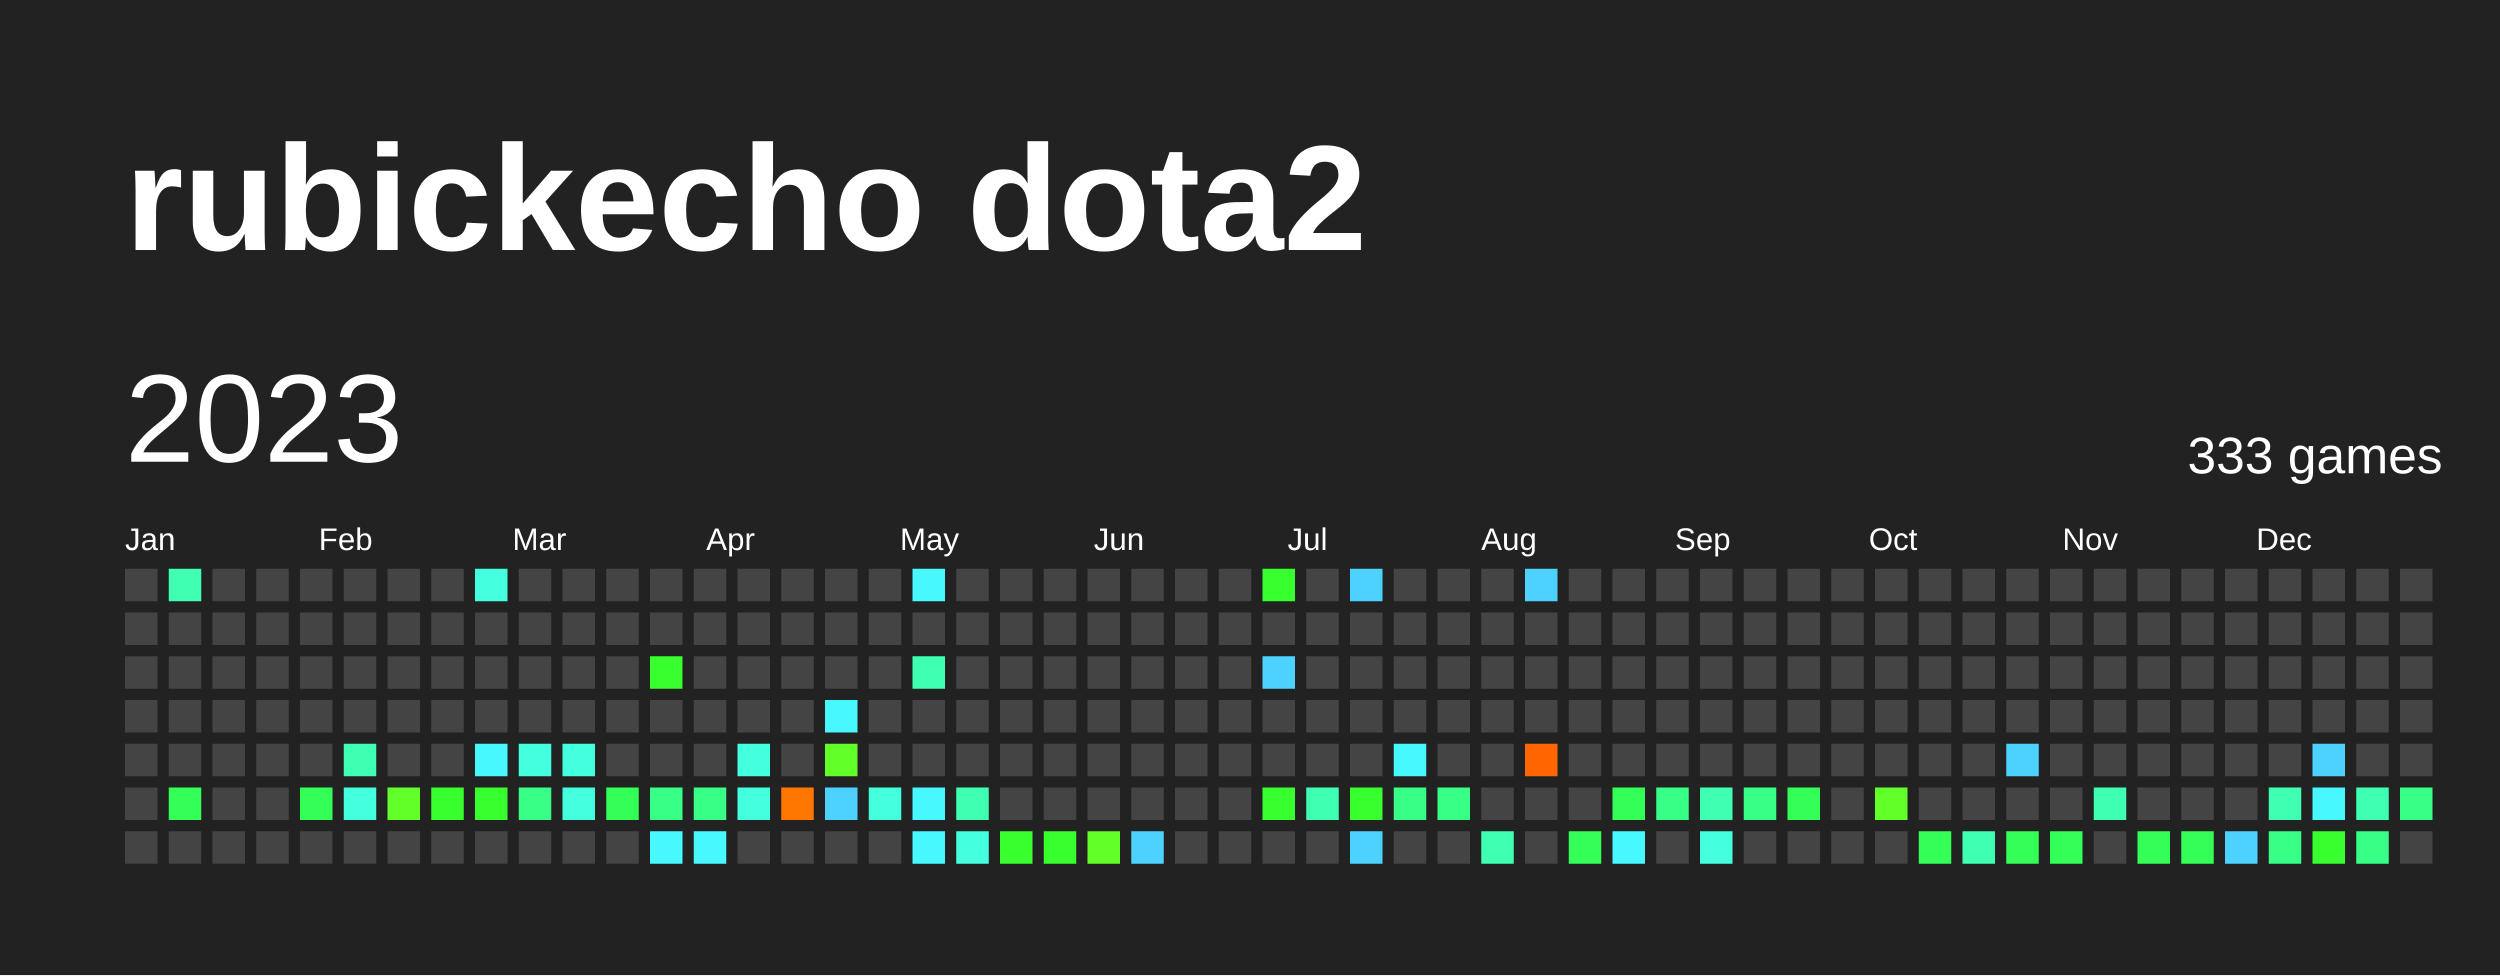
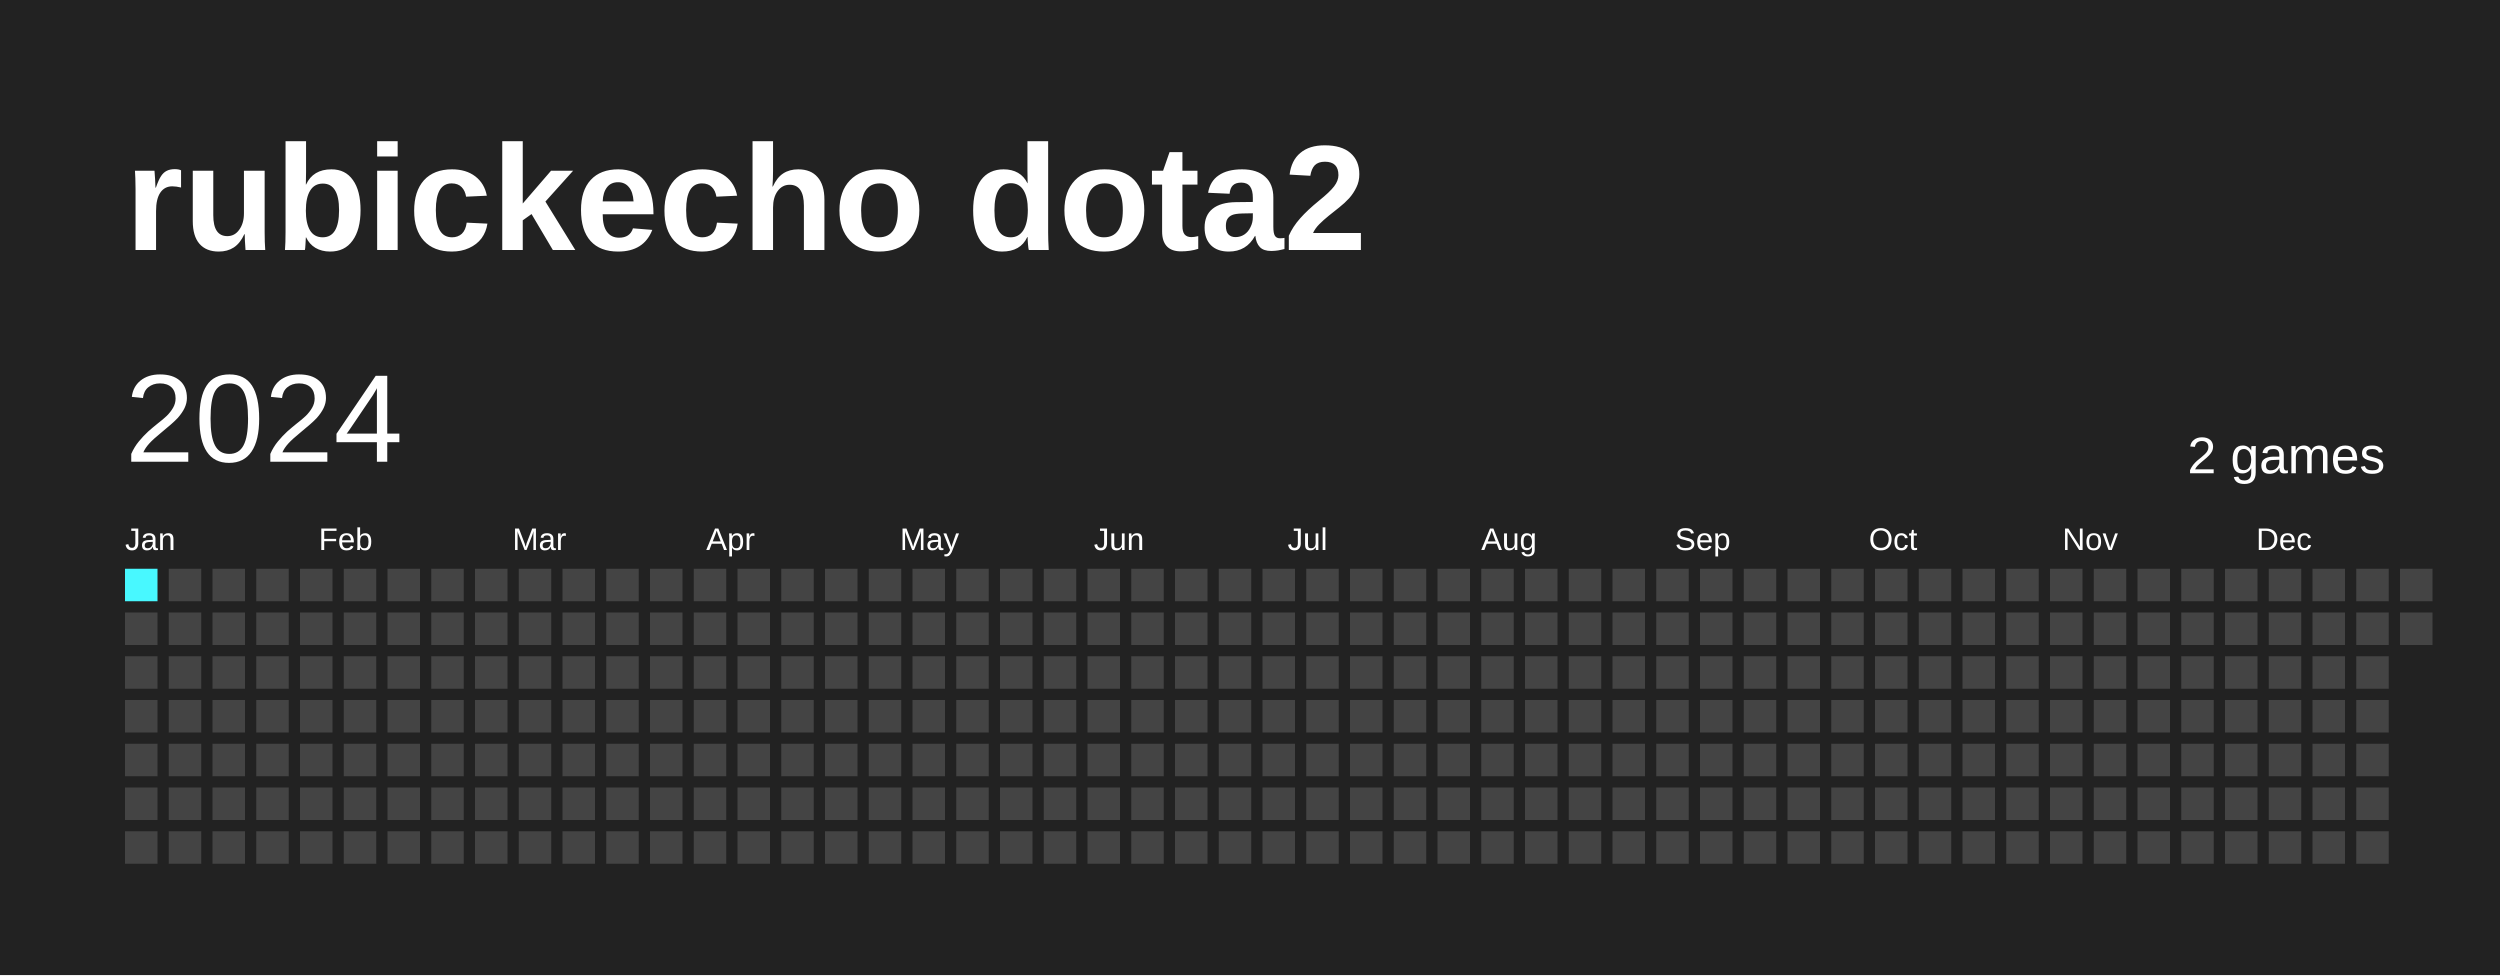
<svg xmlns="http://www.w3.org/2000/svg" baseProfile="full" height="78mm" version="1.1" viewBox="0,0,200,78" width="200mm">
  <defs />
  <rect fill="#222222" height="78" width="200" x="0" y="0" />
  <text fill="#FFFFFF" style="font-size:12px; font-family:Arial; font-weight:bold;" x="10" y="20">rubickecho dota2</text>
-   <text dominant-baseline="hanging" fill="#FFFFFF" style="font-size:10.0px; font-family:Arial;" x="10" y="30">2023</text>
-   <text dominant-baseline="hanging" fill="#FFFFFF" style="font-size:4.125px; font-family:Arial;" x="175" y="35">333 games</text>
+   <text dominant-baseline="hanging" fill="#FFFFFF" style="font-size:10.0px; font-family:Arial;" x="10" y="30">2024</text>
+   <text dominant-baseline="hanging" fill="#FFFFFF" style="font-size:4.125px; font-family:Arial;" x="175" y="35">2 games</text>
  <text fill="#FFFFFF" style="font-size:2.5px; font-family:Arial" x="10.0" y="44">Jan</text>
  <text fill="#FFFFFF" style="font-size:2.5px; font-family:Arial" x="25.5" y="44">Feb</text>
  <text fill="#FFFFFF" style="font-size:2.5px; font-family:Arial" x="41.0" y="44">Mar</text>
  <text fill="#FFFFFF" style="font-size:2.5px; font-family:Arial" x="56.5" y="44">Apr</text>
  <text fill="#FFFFFF" style="font-size:2.5px; font-family:Arial" x="72.0" y="44">May</text>
  <text fill="#FFFFFF" style="font-size:2.5px; font-family:Arial" x="87.5" y="44">Jun</text>
  <text fill="#FFFFFF" style="font-size:2.5px; font-family:Arial" x="103.0" y="44">Jul</text>
  <text fill="#FFFFFF" style="font-size:2.5px; font-family:Arial" x="118.5" y="44">Aug</text>
  <text fill="#FFFFFF" style="font-size:2.5px; font-family:Arial" x="134.0" y="44">Sep</text>
  <text fill="#FFFFFF" style="font-size:2.5px; font-family:Arial" x="149.5" y="44">Oct</text>
  <text fill="#FFFFFF" style="font-size:2.5px; font-family:Arial" x="165.0" y="44">Nov</text>
  <text fill="#FFFFFF" style="font-size:2.5px; font-family:Arial" x="180.5" y="44">Dec</text>
-   <rect fill="#444444" height="2.6" width="2.6" x="10.0" y="45.5" />
+   <rect fill="#48f8ff" height="2.6" width="2.6" x="10.0" y="45.5" />
  <rect fill="#444444" height="2.6" width="2.6" x="10.0" y="49.0" />
  <rect fill="#444444" height="2.6" width="2.6" x="10.0" y="52.5" />
  <rect fill="#444444" height="2.6" width="2.6" x="10.0" y="56.0" />
  <rect fill="#444444" height="2.6" width="2.6" x="10.0" y="59.5" />
  <rect fill="#444444" height="2.6" width="2.6" x="10.0" y="63.0" />
  <rect fill="#444444" height="2.6" width="2.6" x="10.0" y="66.5" />
-   <rect fill="#3effb2" height="2.6" width="2.6" x="13.5" y="45.5" />
+   <rect fill="#444444" height="2.6" width="2.6" x="13.5" y="45.5" />
  <rect fill="#444444" height="2.6" width="2.6" x="13.5" y="49.0" />
  <rect fill="#444444" height="2.6" width="2.6" x="13.5" y="52.5" />
  <rect fill="#444444" height="2.6" width="2.6" x="13.5" y="56.0" />
  <rect fill="#444444" height="2.6" width="2.6" x="13.5" y="59.5" />
-   <rect fill="#33ff56" height="2.6" width="2.6" x="13.5" y="63.0" />
+   <rect fill="#444444" height="2.6" width="2.6" x="13.5" y="63.0" />
  <rect fill="#444444" height="2.6" width="2.6" x="13.5" y="66.5" />
  <rect fill="#444444" height="2.6" width="2.6" x="17.0" y="45.5" />
  <rect fill="#444444" height="2.6" width="2.6" x="17.0" y="49.0" />
  <rect fill="#444444" height="2.6" width="2.6" x="17.0" y="52.5" />
  <rect fill="#444444" height="2.6" width="2.6" x="17.0" y="56.0" />
  <rect fill="#444444" height="2.6" width="2.6" x="17.0" y="59.5" />
  <rect fill="#444444" height="2.6" width="2.6" x="17.0" y="63.0" />
  <rect fill="#444444" height="2.6" width="2.6" x="17.0" y="66.5" />
  <rect fill="#444444" height="2.6" width="2.6" x="20.5" y="45.5" />
  <rect fill="#444444" height="2.6" width="2.6" x="20.5" y="49.0" />
  <rect fill="#444444" height="2.6" width="2.6" x="20.5" y="52.5" />
  <rect fill="#444444" height="2.6" width="2.6" x="20.5" y="56.0" />
  <rect fill="#444444" height="2.6" width="2.6" x="20.5" y="59.5" />
  <rect fill="#444444" height="2.6" width="2.6" x="20.5" y="63.0" />
  <rect fill="#444444" height="2.6" width="2.6" x="20.5" y="66.5" />
  <rect fill="#444444" height="2.6" width="2.6" x="24.0" y="45.5" />
  <rect fill="#444444" height="2.6" width="2.6" x="24.0" y="49.0" />
  <rect fill="#444444" height="2.6" width="2.6" x="24.0" y="52.5" />
  <rect fill="#444444" height="2.6" width="2.6" x="24.0" y="56.0" />
  <rect fill="#444444" height="2.6" width="2.6" x="24.0" y="59.5" />
-   <rect fill="#33ff56" height="2.6" width="2.6" x="24.0" y="63.0" />
+   <rect fill="#444444" height="2.6" width="2.6" x="24.0" y="63.0" />
  <rect fill="#444444" height="2.6" width="2.6" x="24.0" y="66.5" />
  <rect fill="#444444" height="2.6" width="2.6" x="27.5" y="45.5" />
  <rect fill="#444444" height="2.6" width="2.6" x="27.5" y="49.0" />
  <rect fill="#444444" height="2.6" width="2.6" x="27.5" y="52.5" />
  <rect fill="#444444" height="2.6" width="2.6" x="27.5" y="56.0" />
-   <rect fill="#3effb2" height="2.6" width="2.6" x="27.5" y="59.5" />
-   <rect fill="#43ffdd" height="2.6" width="2.6" x="27.5" y="63.0" />
+   <rect fill="#444444" height="2.6" width="2.6" x="27.5" y="59.5" />
+   <rect fill="#444444" height="2.6" width="2.6" x="27.5" y="63.0" />
  <rect fill="#444444" height="2.6" width="2.6" x="27.5" y="66.5" />
  <rect fill="#444444" height="2.6" width="2.6" x="31.0" y="45.5" />
  <rect fill="#444444" height="2.6" width="2.6" x="31.0" y="49.0" />
  <rect fill="#444444" height="2.6" width="2.6" x="31.0" y="52.5" />
  <rect fill="#444444" height="2.6" width="2.6" x="31.0" y="56.0" />
  <rect fill="#444444" height="2.6" width="2.6" x="31.0" y="59.5" />
-   <rect fill="#62ff29" height="2.6" width="2.6" x="31.0" y="63.0" />
+   <rect fill="#444444" height="2.6" width="2.6" x="31.0" y="63.0" />
  <rect fill="#444444" height="2.6" width="2.6" x="31.0" y="66.5" />
  <rect fill="#444444" height="2.6" width="2.6" x="34.5" y="45.5" />
  <rect fill="#444444" height="2.6" width="2.6" x="34.5" y="49.0" />
  <rect fill="#444444" height="2.6" width="2.6" x="34.5" y="52.5" />
  <rect fill="#444444" height="2.6" width="2.6" x="34.5" y="56.0" />
  <rect fill="#444444" height="2.6" width="2.6" x="34.5" y="59.5" />
-   <rect fill="#38ff2e" height="2.6" width="2.6" x="34.5" y="63.0" />
+   <rect fill="#444444" height="2.6" width="2.6" x="34.5" y="63.0" />
  <rect fill="#444444" height="2.6" width="2.6" x="34.5" y="66.5" />
-   <rect fill="#43ffdd" height="2.6" width="2.6" x="38.0" y="45.5" />
+   <rect fill="#444444" height="2.6" width="2.6" x="38.0" y="45.5" />
  <rect fill="#444444" height="2.6" width="2.6" x="38.0" y="49.0" />
  <rect fill="#444444" height="2.6" width="2.6" x="38.0" y="52.5" />
  <rect fill="#444444" height="2.6" width="2.6" x="38.0" y="56.0" />
-   <rect fill="#48f8ff" height="2.6" width="2.6" x="38.0" y="59.5" />
-   <rect fill="#38ff2e" height="2.6" width="2.6" x="38.0" y="63.0" />
+   <rect fill="#444444" height="2.6" width="2.6" x="38.0" y="59.5" />
+   <rect fill="#444444" height="2.6" width="2.6" x="38.0" y="63.0" />
  <rect fill="#444444" height="2.6" width="2.6" x="38.0" y="66.5" />
  <rect fill="#444444" height="2.6" width="2.6" x="41.5" y="45.5" />
  <rect fill="#444444" height="2.6" width="2.6" x="41.5" y="49.0" />
  <rect fill="#444444" height="2.6" width="2.6" x="41.5" y="52.5" />
  <rect fill="#444444" height="2.6" width="2.6" x="41.5" y="56.0" />
-   <rect fill="#43ffdd" height="2.6" width="2.6" x="41.5" y="59.5" />
-   <rect fill="#38ff85" height="2.6" width="2.6" x="41.5" y="63.0" />
+   <rect fill="#444444" height="2.6" width="2.6" x="41.5" y="59.5" />
+   <rect fill="#444444" height="2.6" width="2.6" x="41.5" y="63.0" />
  <rect fill="#444444" height="2.6" width="2.6" x="41.5" y="66.5" />
  <rect fill="#444444" height="2.6" width="2.6" x="45.0" y="45.5" />
  <rect fill="#444444" height="2.6" width="2.6" x="45.0" y="49.0" />
  <rect fill="#444444" height="2.6" width="2.6" x="45.0" y="52.5" />
  <rect fill="#444444" height="2.6" width="2.6" x="45.0" y="56.0" />
-   <rect fill="#43ffdd" height="2.6" width="2.6" x="45.0" y="59.5" />
-   <rect fill="#43ffdd" height="2.6" width="2.6" x="45.0" y="63.0" />
+   <rect fill="#444444" height="2.6" width="2.6" x="45.0" y="59.5" />
+   <rect fill="#444444" height="2.6" width="2.6" x="45.0" y="63.0" />
  <rect fill="#444444" height="2.6" width="2.6" x="45.0" y="66.5" />
  <rect fill="#444444" height="2.6" width="2.6" x="48.5" y="45.5" />
  <rect fill="#444444" height="2.6" width="2.6" x="48.5" y="49.0" />
  <rect fill="#444444" height="2.6" width="2.6" x="48.5" y="52.5" />
  <rect fill="#444444" height="2.6" width="2.6" x="48.5" y="56.0" />
  <rect fill="#444444" height="2.6" width="2.6" x="48.5" y="59.5" />
-   <rect fill="#33ff56" height="2.6" width="2.6" x="48.5" y="63.0" />
+   <rect fill="#444444" height="2.6" width="2.6" x="48.5" y="63.0" />
  <rect fill="#444444" height="2.6" width="2.6" x="48.5" y="66.5" />
  <rect fill="#444444" height="2.6" width="2.6" x="52.0" y="45.5" />
  <rect fill="#444444" height="2.6" width="2.6" x="52.0" y="49.0" />
-   <rect fill="#38ff2e" height="2.6" width="2.6" x="52.0" y="52.5" />
+   <rect fill="#444444" height="2.6" width="2.6" x="52.0" y="52.5" />
  <rect fill="#444444" height="2.6" width="2.6" x="52.0" y="56.0" />
  <rect fill="#444444" height="2.6" width="2.6" x="52.0" y="59.5" />
-   <rect fill="#38ff85" height="2.6" width="2.6" x="52.0" y="63.0" />
-   <rect fill="#48f8ff" height="2.6" width="2.6" x="52.0" y="66.5" />
+   <rect fill="#444444" height="2.6" width="2.6" x="52.0" y="63.0" />
+   <rect fill="#444444" height="2.6" width="2.6" x="52.0" y="66.5" />
  <rect fill="#444444" height="2.6" width="2.6" x="55.5" y="45.5" />
  <rect fill="#444444" height="2.6" width="2.6" x="55.5" y="49.0" />
  <rect fill="#444444" height="2.6" width="2.6" x="55.5" y="52.5" />
  <rect fill="#444444" height="2.6" width="2.6" x="55.5" y="56.0" />
  <rect fill="#444444" height="2.6" width="2.6" x="55.5" y="59.5" />
-   <rect fill="#38ff85" height="2.6" width="2.6" x="55.5" y="63.0" />
-   <rect fill="#48f8ff" height="2.6" width="2.6" x="55.5" y="66.5" />
+   <rect fill="#444444" height="2.6" width="2.6" x="55.5" y="63.0" />
+   <rect fill="#444444" height="2.6" width="2.6" x="55.5" y="66.5" />
  <rect fill="#444444" height="2.6" width="2.6" x="59.0" y="45.5" />
  <rect fill="#444444" height="2.6" width="2.6" x="59.0" y="49.0" />
  <rect fill="#444444" height="2.6" width="2.6" x="59.0" y="52.5" />
  <rect fill="#444444" height="2.6" width="2.6" x="59.0" y="56.0" />
-   <rect fill="#43ffdd" height="2.6" width="2.6" x="59.0" y="59.5" />
-   <rect fill="#43ffdd" height="2.6" width="2.6" x="59.0" y="63.0" />
+   <rect fill="#444444" height="2.6" width="2.6" x="59.0" y="59.5" />
+   <rect fill="#444444" height="2.6" width="2.6" x="59.0" y="63.0" />
  <rect fill="#444444" height="2.6" width="2.6" x="59.0" y="66.5" />
  <rect fill="#444444" height="2.6" width="2.6" x="62.5" y="45.5" />
  <rect fill="#444444" height="2.6" width="2.6" x="62.5" y="49.0" />
  <rect fill="#444444" height="2.6" width="2.6" x="62.5" y="52.5" />
  <rect fill="#444444" height="2.6" width="2.6" x="62.5" y="56.0" />
  <rect fill="#444444" height="2.6" width="2.6" x="62.5" y="59.5" />
-   <rect fill="#ff7700" height="2.6" width="2.6" x="62.5" y="63.0" />
+   <rect fill="#444444" height="2.6" width="2.6" x="62.5" y="63.0" />
  <rect fill="#444444" height="2.6" width="2.6" x="62.5" y="66.5" />
  <rect fill="#444444" height="2.6" width="2.6" x="66.0" y="45.5" />
  <rect fill="#444444" height="2.6" width="2.6" x="66.0" y="49.0" />
  <rect fill="#444444" height="2.6" width="2.6" x="66.0" y="52.5" />
-   <rect fill="#48f8ff" height="2.6" width="2.6" x="66.0" y="56.0" />
-   <rect fill="#62ff29" height="2.6" width="2.6" x="66.0" y="59.5" />
-   <rect fill="#4dd2ff" height="2.6" width="2.6" x="66.0" y="63.0" />
+   <rect fill="#444444" height="2.6" width="2.6" x="66.0" y="56.0" />
+   <rect fill="#444444" height="2.6" width="2.6" x="66.0" y="59.5" />
+   <rect fill="#444444" height="2.6" width="2.6" x="66.0" y="63.0" />
  <rect fill="#444444" height="2.6" width="2.6" x="66.0" y="66.5" />
  <rect fill="#444444" height="2.6" width="2.6" x="69.5" y="45.5" />
  <rect fill="#444444" height="2.6" width="2.6" x="69.5" y="49.0" />
  <rect fill="#444444" height="2.6" width="2.6" x="69.5" y="52.5" />
  <rect fill="#444444" height="2.6" width="2.6" x="69.5" y="56.0" />
  <rect fill="#444444" height="2.6" width="2.6" x="69.5" y="59.5" />
-   <rect fill="#43ffdd" height="2.6" width="2.6" x="69.5" y="63.0" />
+   <rect fill="#444444" height="2.6" width="2.6" x="69.5" y="63.0" />
  <rect fill="#444444" height="2.6" width="2.6" x="69.5" y="66.5" />
-   <rect fill="#48f8ff" height="2.6" width="2.6" x="73.0" y="45.5" />
+   <rect fill="#444444" height="2.6" width="2.6" x="73.0" y="45.5" />
  <rect fill="#444444" height="2.6" width="2.6" x="73.0" y="49.0" />
-   <rect fill="#3effb2" height="2.6" width="2.6" x="73.0" y="52.5" />
+   <rect fill="#444444" height="2.6" width="2.6" x="73.0" y="52.5" />
  <rect fill="#444444" height="2.6" width="2.6" x="73.0" y="56.0" />
  <rect fill="#444444" height="2.6" width="2.6" x="73.0" y="59.5" />
-   <rect fill="#48f8ff" height="2.6" width="2.6" x="73.0" y="63.0" />
-   <rect fill="#48f8ff" height="2.6" width="2.6" x="73.0" y="66.5" />
+   <rect fill="#444444" height="2.6" width="2.6" x="73.0" y="63.0" />
+   <rect fill="#444444" height="2.6" width="2.6" x="73.0" y="66.5" />
  <rect fill="#444444" height="2.6" width="2.6" x="76.5" y="45.5" />
  <rect fill="#444444" height="2.6" width="2.6" x="76.5" y="49.0" />
  <rect fill="#444444" height="2.6" width="2.6" x="76.5" y="52.5" />
  <rect fill="#444444" height="2.6" width="2.6" x="76.5" y="56.0" />
  <rect fill="#444444" height="2.6" width="2.6" x="76.5" y="59.5" />
-   <rect fill="#3effb2" height="2.6" width="2.6" x="76.5" y="63.0" />
-   <rect fill="#43ffdd" height="2.6" width="2.6" x="76.5" y="66.5" />
+   <rect fill="#444444" height="2.6" width="2.6" x="76.5" y="63.0" />
+   <rect fill="#444444" height="2.6" width="2.6" x="76.5" y="66.5" />
  <rect fill="#444444" height="2.6" width="2.6" x="80.0" y="45.5" />
  <rect fill="#444444" height="2.6" width="2.6" x="80.0" y="49.0" />
  <rect fill="#444444" height="2.6" width="2.6" x="80.0" y="52.5" />
  <rect fill="#444444" height="2.6" width="2.6" x="80.0" y="56.0" />
  <rect fill="#444444" height="2.6" width="2.6" x="80.0" y="59.5" />
  <rect fill="#444444" height="2.6" width="2.6" x="80.0" y="63.0" />
-   <rect fill="#38ff2e" height="2.6" width="2.6" x="80.0" y="66.5" />
+   <rect fill="#444444" height="2.6" width="2.6" x="80.0" y="66.5" />
  <rect fill="#444444" height="2.6" width="2.6" x="83.5" y="45.5" />
  <rect fill="#444444" height="2.6" width="2.6" x="83.5" y="49.0" />
  <rect fill="#444444" height="2.6" width="2.6" x="83.5" y="52.5" />
  <rect fill="#444444" height="2.6" width="2.6" x="83.5" y="56.0" />
  <rect fill="#444444" height="2.6" width="2.6" x="83.5" y="59.5" />
  <rect fill="#444444" height="2.6" width="2.6" x="83.5" y="63.0" />
-   <rect fill="#38ff2e" height="2.6" width="2.6" x="83.5" y="66.5" />
+   <rect fill="#444444" height="2.6" width="2.6" x="83.5" y="66.5" />
  <rect fill="#444444" height="2.6" width="2.6" x="87.0" y="45.5" />
  <rect fill="#444444" height="2.6" width="2.6" x="87.0" y="49.0" />
  <rect fill="#444444" height="2.6" width="2.6" x="87.0" y="52.5" />
  <rect fill="#444444" height="2.6" width="2.6" x="87.0" y="56.0" />
  <rect fill="#444444" height="2.6" width="2.6" x="87.0" y="59.5" />
  <rect fill="#444444" height="2.6" width="2.6" x="87.0" y="63.0" />
-   <rect fill="#62ff29" height="2.6" width="2.6" x="87.0" y="66.5" />
+   <rect fill="#444444" height="2.6" width="2.6" x="87.0" y="66.5" />
  <rect fill="#444444" height="2.6" width="2.6" x="90.5" y="45.5" />
  <rect fill="#444444" height="2.6" width="2.6" x="90.5" y="49.0" />
  <rect fill="#444444" height="2.6" width="2.6" x="90.5" y="52.5" />
  <rect fill="#444444" height="2.6" width="2.6" x="90.5" y="56.0" />
  <rect fill="#444444" height="2.6" width="2.6" x="90.5" y="59.5" />
  <rect fill="#444444" height="2.6" width="2.6" x="90.5" y="63.0" />
-   <rect fill="#4dd2ff" height="2.6" width="2.6" x="90.5" y="66.5" />
+   <rect fill="#444444" height="2.6" width="2.6" x="90.5" y="66.5" />
  <rect fill="#444444" height="2.6" width="2.6" x="94.0" y="45.5" />
  <rect fill="#444444" height="2.6" width="2.6" x="94.0" y="49.0" />
  <rect fill="#444444" height="2.6" width="2.6" x="94.0" y="52.5" />
  <rect fill="#444444" height="2.6" width="2.6" x="94.0" y="56.0" />
  <rect fill="#444444" height="2.6" width="2.6" x="94.0" y="59.5" />
  <rect fill="#444444" height="2.6" width="2.6" x="94.0" y="63.0" />
  <rect fill="#444444" height="2.6" width="2.6" x="94.0" y="66.5" />
  <rect fill="#444444" height="2.6" width="2.6" x="97.5" y="45.5" />
  <rect fill="#444444" height="2.6" width="2.6" x="97.5" y="49.0" />
  <rect fill="#444444" height="2.6" width="2.6" x="97.5" y="52.5" />
  <rect fill="#444444" height="2.6" width="2.6" x="97.5" y="56.0" />
  <rect fill="#444444" height="2.6" width="2.6" x="97.5" y="59.5" />
  <rect fill="#444444" height="2.6" width="2.6" x="97.5" y="63.0" />
  <rect fill="#444444" height="2.6" width="2.6" x="97.5" y="66.5" />
-   <rect fill="#38ff2e" height="2.6" width="2.6" x="101.0" y="45.5" />
+   <rect fill="#444444" height="2.6" width="2.6" x="101.0" y="45.5" />
  <rect fill="#444444" height="2.6" width="2.6" x="101.0" y="49.0" />
-   <rect fill="#4dd2ff" height="2.6" width="2.6" x="101.0" y="52.5" />
+   <rect fill="#444444" height="2.6" width="2.6" x="101.0" y="52.5" />
  <rect fill="#444444" height="2.6" width="2.6" x="101.0" y="56.0" />
  <rect fill="#444444" height="2.6" width="2.6" x="101.0" y="59.5" />
-   <rect fill="#38ff2e" height="2.6" width="2.6" x="101.0" y="63.0" />
+   <rect fill="#444444" height="2.6" width="2.6" x="101.0" y="63.0" />
  <rect fill="#444444" height="2.6" width="2.6" x="101.0" y="66.5" />
  <rect fill="#444444" height="2.6" width="2.6" x="104.5" y="45.5" />
  <rect fill="#444444" height="2.6" width="2.6" x="104.5" y="49.0" />
  <rect fill="#444444" height="2.6" width="2.6" x="104.5" y="52.5" />
  <rect fill="#444444" height="2.6" width="2.6" x="104.5" y="56.0" />
  <rect fill="#444444" height="2.6" width="2.6" x="104.5" y="59.5" />
-   <rect fill="#3effb2" height="2.6" width="2.6" x="104.5" y="63.0" />
+   <rect fill="#444444" height="2.6" width="2.6" x="104.5" y="63.0" />
  <rect fill="#444444" height="2.6" width="2.6" x="104.5" y="66.5" />
-   <rect fill="#4dd2ff" height="2.6" width="2.6" x="108.0" y="45.5" />
+   <rect fill="#444444" height="2.6" width="2.6" x="108.0" y="45.5" />
  <rect fill="#444444" height="2.6" width="2.6" x="108.0" y="49.0" />
  <rect fill="#444444" height="2.6" width="2.6" x="108.0" y="52.5" />
  <rect fill="#444444" height="2.6" width="2.6" x="108.0" y="56.0" />
  <rect fill="#444444" height="2.6" width="2.6" x="108.0" y="59.5" />
-   <rect fill="#38ff2e" height="2.6" width="2.6" x="108.0" y="63.0" />
-   <rect fill="#4dd2ff" height="2.6" width="2.6" x="108.0" y="66.5" />
+   <rect fill="#444444" height="2.6" width="2.6" x="108.0" y="63.0" />
+   <rect fill="#444444" height="2.6" width="2.6" x="108.0" y="66.5" />
  <rect fill="#444444" height="2.6" width="2.6" x="111.5" y="45.5" />
  <rect fill="#444444" height="2.6" width="2.6" x="111.5" y="49.0" />
  <rect fill="#444444" height="2.6" width="2.6" x="111.5" y="52.5" />
  <rect fill="#444444" height="2.6" width="2.6" x="111.5" y="56.0" />
-   <rect fill="#48f8ff" height="2.6" width="2.6" x="111.5" y="59.5" />
-   <rect fill="#38ff85" height="2.6" width="2.6" x="111.5" y="63.0" />
+   <rect fill="#444444" height="2.6" width="2.6" x="111.5" y="59.5" />
+   <rect fill="#444444" height="2.6" width="2.6" x="111.5" y="63.0" />
  <rect fill="#444444" height="2.6" width="2.6" x="111.5" y="66.5" />
  <rect fill="#444444" height="2.6" width="2.6" x="115.0" y="45.5" />
  <rect fill="#444444" height="2.6" width="2.6" x="115.0" y="49.0" />
  <rect fill="#444444" height="2.6" width="2.6" x="115.0" y="52.5" />
  <rect fill="#444444" height="2.6" width="2.6" x="115.0" y="56.0" />
  <rect fill="#444444" height="2.6" width="2.6" x="115.0" y="59.5" />
-   <rect fill="#38ff85" height="2.6" width="2.6" x="115.0" y="63.0" />
+   <rect fill="#444444" height="2.6" width="2.6" x="115.0" y="63.0" />
  <rect fill="#444444" height="2.6" width="2.6" x="115.0" y="66.5" />
  <rect fill="#444444" height="2.6" width="2.6" x="118.5" y="45.5" />
  <rect fill="#444444" height="2.6" width="2.6" x="118.5" y="49.0" />
  <rect fill="#444444" height="2.6" width="2.6" x="118.5" y="52.5" />
  <rect fill="#444444" height="2.6" width="2.6" x="118.5" y="56.0" />
  <rect fill="#444444" height="2.6" width="2.6" x="118.5" y="59.5" />
  <rect fill="#444444" height="2.6" width="2.6" x="118.5" y="63.0" />
-   <rect fill="#3effb2" height="2.6" width="2.6" x="118.5" y="66.5" />
-   <rect fill="#4dd2ff" height="2.6" width="2.6" x="122.0" y="45.5" />
+   <rect fill="#444444" height="2.6" width="2.6" x="118.5" y="66.5" />
+   <rect fill="#444444" height="2.6" width="2.6" x="122.0" y="45.5" />
  <rect fill="#444444" height="2.6" width="2.6" x="122.0" y="49.0" />
  <rect fill="#444444" height="2.6" width="2.6" x="122.0" y="52.5" />
  <rect fill="#444444" height="2.6" width="2.6" x="122.0" y="56.0" />
-   <rect fill="#ff6600" height="2.6" width="2.6" x="122.0" y="59.5" />
+   <rect fill="#444444" height="2.6" width="2.6" x="122.0" y="59.5" />
  <rect fill="#444444" height="2.6" width="2.6" x="122.0" y="63.0" />
  <rect fill="#444444" height="2.6" width="2.6" x="122.0" y="66.5" />
  <rect fill="#444444" height="2.6" width="2.6" x="125.5" y="45.5" />
  <rect fill="#444444" height="2.6" width="2.6" x="125.5" y="49.0" />
  <rect fill="#444444" height="2.6" width="2.6" x="125.5" y="52.5" />
  <rect fill="#444444" height="2.6" width="2.6" x="125.5" y="56.0" />
  <rect fill="#444444" height="2.6" width="2.6" x="125.5" y="59.5" />
  <rect fill="#444444" height="2.6" width="2.6" x="125.5" y="63.0" />
-   <rect fill="#33ff56" height="2.6" width="2.6" x="125.5" y="66.5" />
+   <rect fill="#444444" height="2.6" width="2.6" x="125.5" y="66.5" />
  <rect fill="#444444" height="2.6" width="2.6" x="129.0" y="45.5" />
  <rect fill="#444444" height="2.6" width="2.6" x="129.0" y="49.0" />
  <rect fill="#444444" height="2.6" width="2.6" x="129.0" y="52.5" />
  <rect fill="#444444" height="2.6" width="2.6" x="129.0" y="56.0" />
  <rect fill="#444444" height="2.6" width="2.6" x="129.0" y="59.5" />
-   <rect fill="#33ff56" height="2.6" width="2.6" x="129.0" y="63.0" />
-   <rect fill="#48f8ff" height="2.6" width="2.6" x="129.0" y="66.5" />
+   <rect fill="#444444" height="2.6" width="2.6" x="129.0" y="63.0" />
+   <rect fill="#444444" height="2.6" width="2.6" x="129.0" y="66.5" />
  <rect fill="#444444" height="2.6" width="2.6" x="132.5" y="45.5" />
  <rect fill="#444444" height="2.6" width="2.6" x="132.5" y="49.0" />
  <rect fill="#444444" height="2.6" width="2.6" x="132.5" y="52.5" />
  <rect fill="#444444" height="2.6" width="2.6" x="132.5" y="56.0" />
  <rect fill="#444444" height="2.6" width="2.6" x="132.5" y="59.5" />
-   <rect fill="#38ff85" height="2.6" width="2.6" x="132.5" y="63.0" />
+   <rect fill="#444444" height="2.6" width="2.6" x="132.5" y="63.0" />
  <rect fill="#444444" height="2.6" width="2.6" x="132.5" y="66.5" />
  <rect fill="#444444" height="2.6" width="2.6" x="136.0" y="45.5" />
  <rect fill="#444444" height="2.6" width="2.6" x="136.0" y="49.0" />
  <rect fill="#444444" height="2.6" width="2.6" x="136.0" y="52.5" />
  <rect fill="#444444" height="2.6" width="2.6" x="136.0" y="56.0" />
  <rect fill="#444444" height="2.6" width="2.6" x="136.0" y="59.5" />
-   <rect fill="#3effb2" height="2.6" width="2.6" x="136.0" y="63.0" />
-   <rect fill="#43ffdd" height="2.6" width="2.6" x="136.0" y="66.5" />
+   <rect fill="#444444" height="2.6" width="2.6" x="136.0" y="63.0" />
+   <rect fill="#444444" height="2.6" width="2.6" x="136.0" y="66.5" />
  <rect fill="#444444" height="2.6" width="2.6" x="139.5" y="45.5" />
  <rect fill="#444444" height="2.6" width="2.6" x="139.5" y="49.0" />
  <rect fill="#444444" height="2.6" width="2.6" x="139.5" y="52.5" />
  <rect fill="#444444" height="2.6" width="2.6" x="139.5" y="56.0" />
  <rect fill="#444444" height="2.6" width="2.6" x="139.5" y="59.5" />
-   <rect fill="#38ff85" height="2.6" width="2.6" x="139.5" y="63.0" />
+   <rect fill="#444444" height="2.6" width="2.6" x="139.5" y="63.0" />
  <rect fill="#444444" height="2.6" width="2.6" x="139.5" y="66.5" />
  <rect fill="#444444" height="2.6" width="2.6" x="143.0" y="45.5" />
  <rect fill="#444444" height="2.6" width="2.6" x="143.0" y="49.0" />
  <rect fill="#444444" height="2.6" width="2.6" x="143.0" y="52.5" />
  <rect fill="#444444" height="2.6" width="2.6" x="143.0" y="56.0" />
  <rect fill="#444444" height="2.6" width="2.6" x="143.0" y="59.5" />
-   <rect fill="#33ff56" height="2.6" width="2.6" x="143.0" y="63.0" />
+   <rect fill="#444444" height="2.6" width="2.6" x="143.0" y="63.0" />
  <rect fill="#444444" height="2.6" width="2.6" x="143.0" y="66.5" />
  <rect fill="#444444" height="2.6" width="2.6" x="146.5" y="45.5" />
  <rect fill="#444444" height="2.6" width="2.6" x="146.5" y="49.0" />
  <rect fill="#444444" height="2.6" width="2.6" x="146.5" y="52.5" />
  <rect fill="#444444" height="2.6" width="2.6" x="146.5" y="56.0" />
  <rect fill="#444444" height="2.6" width="2.6" x="146.5" y="59.5" />
  <rect fill="#444444" height="2.6" width="2.6" x="146.5" y="63.0" />
  <rect fill="#444444" height="2.6" width="2.6" x="146.5" y="66.5" />
  <rect fill="#444444" height="2.6" width="2.6" x="150.0" y="45.5" />
  <rect fill="#444444" height="2.6" width="2.6" x="150.0" y="49.0" />
  <rect fill="#444444" height="2.6" width="2.6" x="150.0" y="52.5" />
  <rect fill="#444444" height="2.6" width="2.6" x="150.0" y="56.0" />
  <rect fill="#444444" height="2.6" width="2.6" x="150.0" y="59.5" />
-   <rect fill="#62ff29" height="2.6" width="2.6" x="150.0" y="63.0" />
+   <rect fill="#444444" height="2.6" width="2.6" x="150.0" y="63.0" />
  <rect fill="#444444" height="2.6" width="2.6" x="150.0" y="66.5" />
  <rect fill="#444444" height="2.6" width="2.6" x="153.5" y="45.5" />
  <rect fill="#444444" height="2.6" width="2.6" x="153.5" y="49.0" />
  <rect fill="#444444" height="2.6" width="2.6" x="153.5" y="52.5" />
  <rect fill="#444444" height="2.6" width="2.6" x="153.5" y="56.0" />
  <rect fill="#444444" height="2.6" width="2.6" x="153.5" y="59.5" />
  <rect fill="#444444" height="2.6" width="2.6" x="153.5" y="63.0" />
-   <rect fill="#33ff56" height="2.6" width="2.6" x="153.5" y="66.5" />
+   <rect fill="#444444" height="2.6" width="2.6" x="153.5" y="66.5" />
  <rect fill="#444444" height="2.6" width="2.6" x="157.0" y="45.5" />
  <rect fill="#444444" height="2.6" width="2.6" x="157.0" y="49.0" />
  <rect fill="#444444" height="2.6" width="2.6" x="157.0" y="52.5" />
  <rect fill="#444444" height="2.6" width="2.6" x="157.0" y="56.0" />
  <rect fill="#444444" height="2.6" width="2.6" x="157.0" y="59.5" />
  <rect fill="#444444" height="2.6" width="2.6" x="157.0" y="63.0" />
-   <rect fill="#3effb2" height="2.6" width="2.6" x="157.0" y="66.5" />
+   <rect fill="#444444" height="2.6" width="2.6" x="157.0" y="66.5" />
  <rect fill="#444444" height="2.6" width="2.6" x="160.5" y="45.5" />
  <rect fill="#444444" height="2.6" width="2.6" x="160.5" y="49.0" />
  <rect fill="#444444" height="2.6" width="2.6" x="160.5" y="52.5" />
  <rect fill="#444444" height="2.6" width="2.6" x="160.5" y="56.0" />
-   <rect fill="#4dd2ff" height="2.6" width="2.6" x="160.5" y="59.5" />
+   <rect fill="#444444" height="2.6" width="2.6" x="160.5" y="59.5" />
  <rect fill="#444444" height="2.6" width="2.6" x="160.5" y="63.0" />
-   <rect fill="#33ff56" height="2.6" width="2.6" x="160.5" y="66.5" />
+   <rect fill="#444444" height="2.6" width="2.6" x="160.5" y="66.5" />
  <rect fill="#444444" height="2.6" width="2.6" x="164.0" y="45.5" />
  <rect fill="#444444" height="2.6" width="2.6" x="164.0" y="49.0" />
  <rect fill="#444444" height="2.6" width="2.6" x="164.0" y="52.5" />
  <rect fill="#444444" height="2.6" width="2.6" x="164.0" y="56.0" />
  <rect fill="#444444" height="2.6" width="2.6" x="164.0" y="59.5" />
  <rect fill="#444444" height="2.6" width="2.6" x="164.0" y="63.0" />
-   <rect fill="#33ff56" height="2.6" width="2.6" x="164.0" y="66.5" />
+   <rect fill="#444444" height="2.6" width="2.6" x="164.0" y="66.5" />
  <rect fill="#444444" height="2.6" width="2.6" x="167.5" y="45.5" />
  <rect fill="#444444" height="2.6" width="2.6" x="167.5" y="49.0" />
  <rect fill="#444444" height="2.6" width="2.6" x="167.5" y="52.5" />
  <rect fill="#444444" height="2.6" width="2.6" x="167.5" y="56.0" />
  <rect fill="#444444" height="2.6" width="2.6" x="167.5" y="59.5" />
-   <rect fill="#3effb2" height="2.6" width="2.6" x="167.5" y="63.0" />
+   <rect fill="#444444" height="2.6" width="2.6" x="167.5" y="63.0" />
  <rect fill="#444444" height="2.6" width="2.6" x="167.5" y="66.5" />
  <rect fill="#444444" height="2.6" width="2.6" x="171.0" y="45.5" />
  <rect fill="#444444" height="2.6" width="2.6" x="171.0" y="49.0" />
  <rect fill="#444444" height="2.6" width="2.6" x="171.0" y="52.5" />
  <rect fill="#444444" height="2.6" width="2.6" x="171.0" y="56.0" />
  <rect fill="#444444" height="2.6" width="2.6" x="171.0" y="59.5" />
  <rect fill="#444444" height="2.6" width="2.6" x="171.0" y="63.0" />
-   <rect fill="#33ff56" height="2.6" width="2.6" x="171.0" y="66.5" />
+   <rect fill="#444444" height="2.6" width="2.6" x="171.0" y="66.5" />
  <rect fill="#444444" height="2.6" width="2.6" x="174.5" y="45.5" />
  <rect fill="#444444" height="2.6" width="2.6" x="174.5" y="49.0" />
  <rect fill="#444444" height="2.6" width="2.6" x="174.5" y="52.5" />
  <rect fill="#444444" height="2.6" width="2.6" x="174.5" y="56.0" />
  <rect fill="#444444" height="2.6" width="2.6" x="174.5" y="59.5" />
  <rect fill="#444444" height="2.6" width="2.6" x="174.5" y="63.0" />
-   <rect fill="#33ff56" height="2.6" width="2.6" x="174.5" y="66.5" />
+   <rect fill="#444444" height="2.6" width="2.6" x="174.5" y="66.5" />
  <rect fill="#444444" height="2.6" width="2.6" x="178.0" y="45.5" />
  <rect fill="#444444" height="2.6" width="2.6" x="178.0" y="49.0" />
  <rect fill="#444444" height="2.6" width="2.6" x="178.0" y="52.5" />
  <rect fill="#444444" height="2.6" width="2.6" x="178.0" y="56.0" />
  <rect fill="#444444" height="2.6" width="2.6" x="178.0" y="59.5" />
  <rect fill="#444444" height="2.6" width="2.6" x="178.0" y="63.0" />
-   <rect fill="#4dd2ff" height="2.6" width="2.6" x="178.0" y="66.5" />
+   <rect fill="#444444" height="2.6" width="2.6" x="178.0" y="66.5" />
  <rect fill="#444444" height="2.6" width="2.6" x="181.5" y="45.5" />
  <rect fill="#444444" height="2.6" width="2.6" x="181.5" y="49.0" />
  <rect fill="#444444" height="2.6" width="2.6" x="181.5" y="52.5" />
  <rect fill="#444444" height="2.6" width="2.6" x="181.5" y="56.0" />
  <rect fill="#444444" height="2.6" width="2.6" x="181.5" y="59.5" />
-   <rect fill="#3effb2" height="2.6" width="2.6" x="181.5" y="63.0" />
-   <rect fill="#38ff85" height="2.6" width="2.6" x="181.5" y="66.5" />
+   <rect fill="#444444" height="2.6" width="2.6" x="181.5" y="63.0" />
+   <rect fill="#444444" height="2.6" width="2.6" x="181.5" y="66.5" />
  <rect fill="#444444" height="2.6" width="2.6" x="185.0" y="45.5" />
  <rect fill="#444444" height="2.6" width="2.6" x="185.0" y="49.0" />
  <rect fill="#444444" height="2.6" width="2.6" x="185.0" y="52.5" />
  <rect fill="#444444" height="2.6" width="2.6" x="185.0" y="56.0" />
-   <rect fill="#4dd2ff" height="2.6" width="2.6" x="185.0" y="59.5" />
-   <rect fill="#48f8ff" height="2.6" width="2.6" x="185.0" y="63.0" />
-   <rect fill="#38ff2e" height="2.6" width="2.6" x="185.0" y="66.5" />
+   <rect fill="#444444" height="2.6" width="2.6" x="185.0" y="59.5" />
+   <rect fill="#444444" height="2.6" width="2.6" x="185.0" y="63.0" />
+   <rect fill="#444444" height="2.6" width="2.6" x="185.0" y="66.5" />
  <rect fill="#444444" height="2.6" width="2.6" x="188.5" y="45.5" />
  <rect fill="#444444" height="2.6" width="2.6" x="188.5" y="49.0" />
  <rect fill="#444444" height="2.6" width="2.6" x="188.5" y="52.5" />
  <rect fill="#444444" height="2.6" width="2.6" x="188.5" y="56.0" />
  <rect fill="#444444" height="2.6" width="2.6" x="188.5" y="59.5" />
-   <rect fill="#3effb2" height="2.6" width="2.6" x="188.5" y="63.0" />
-   <rect fill="#38ff85" height="2.6" width="2.6" x="188.5" y="66.5" />
+   <rect fill="#444444" height="2.6" width="2.6" x="188.5" y="63.0" />
+   <rect fill="#444444" height="2.6" width="2.6" x="188.5" y="66.5" />
  <rect fill="#444444" height="2.6" width="2.6" x="192.0" y="45.5" />
  <rect fill="#444444" height="2.6" width="2.6" x="192.0" y="49.0" />
-   <rect fill="#444444" height="2.6" width="2.6" x="192.0" y="52.5" />
-   <rect fill="#444444" height="2.6" width="2.6" x="192.0" y="56.0" />
-   <rect fill="#444444" height="2.6" width="2.6" x="192.0" y="59.5" />
-   <rect fill="#38ff85" height="2.6" width="2.6" x="192.0" y="63.0" />
-   <rect fill="#444444" height="2.6" width="2.6" x="192.0" y="66.5" />
</svg>
